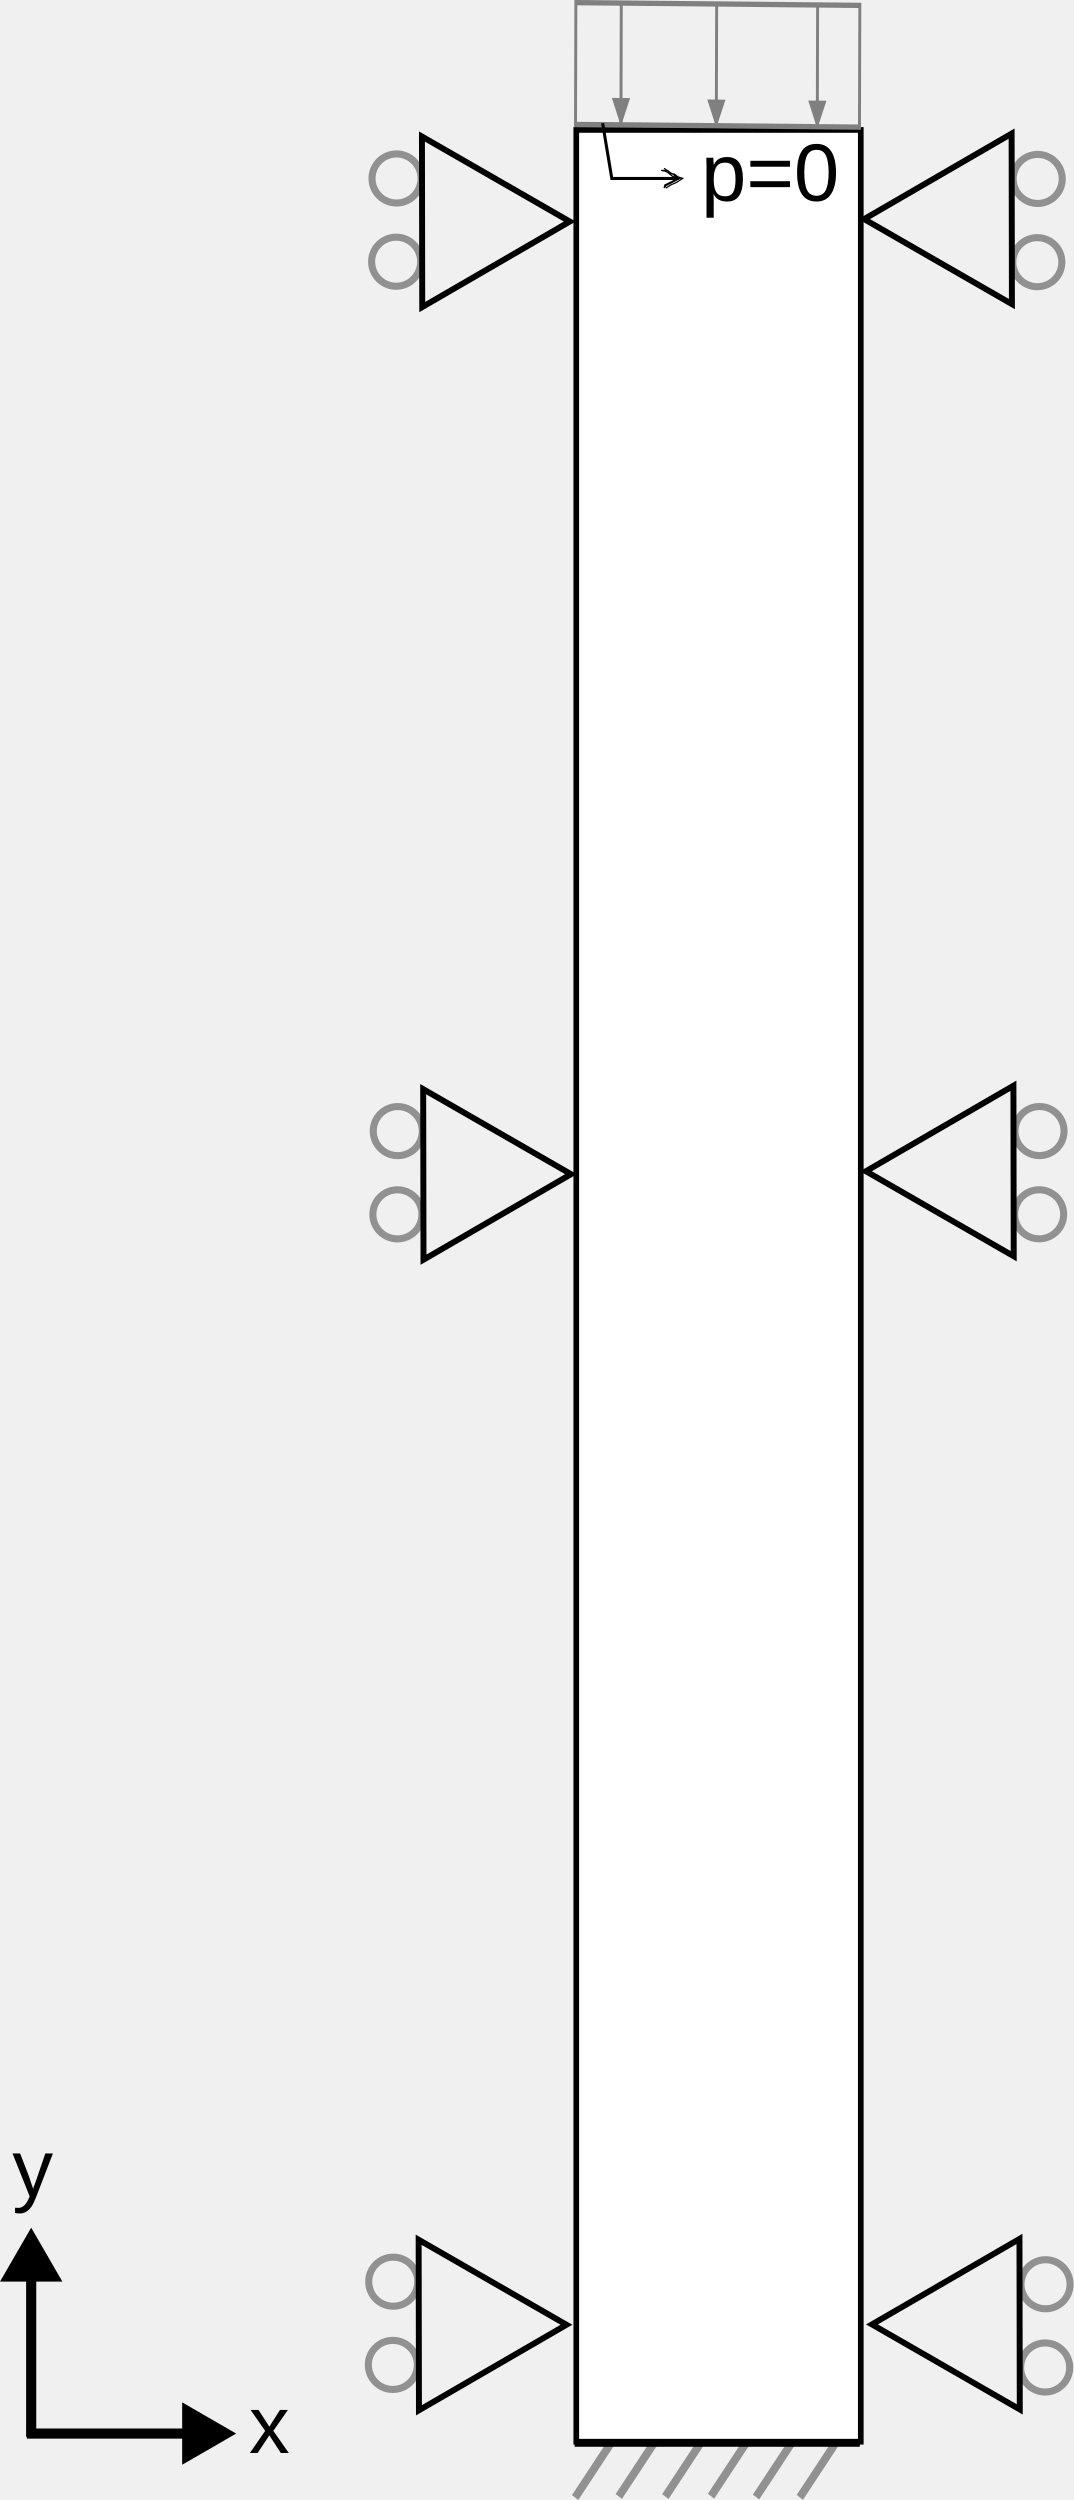
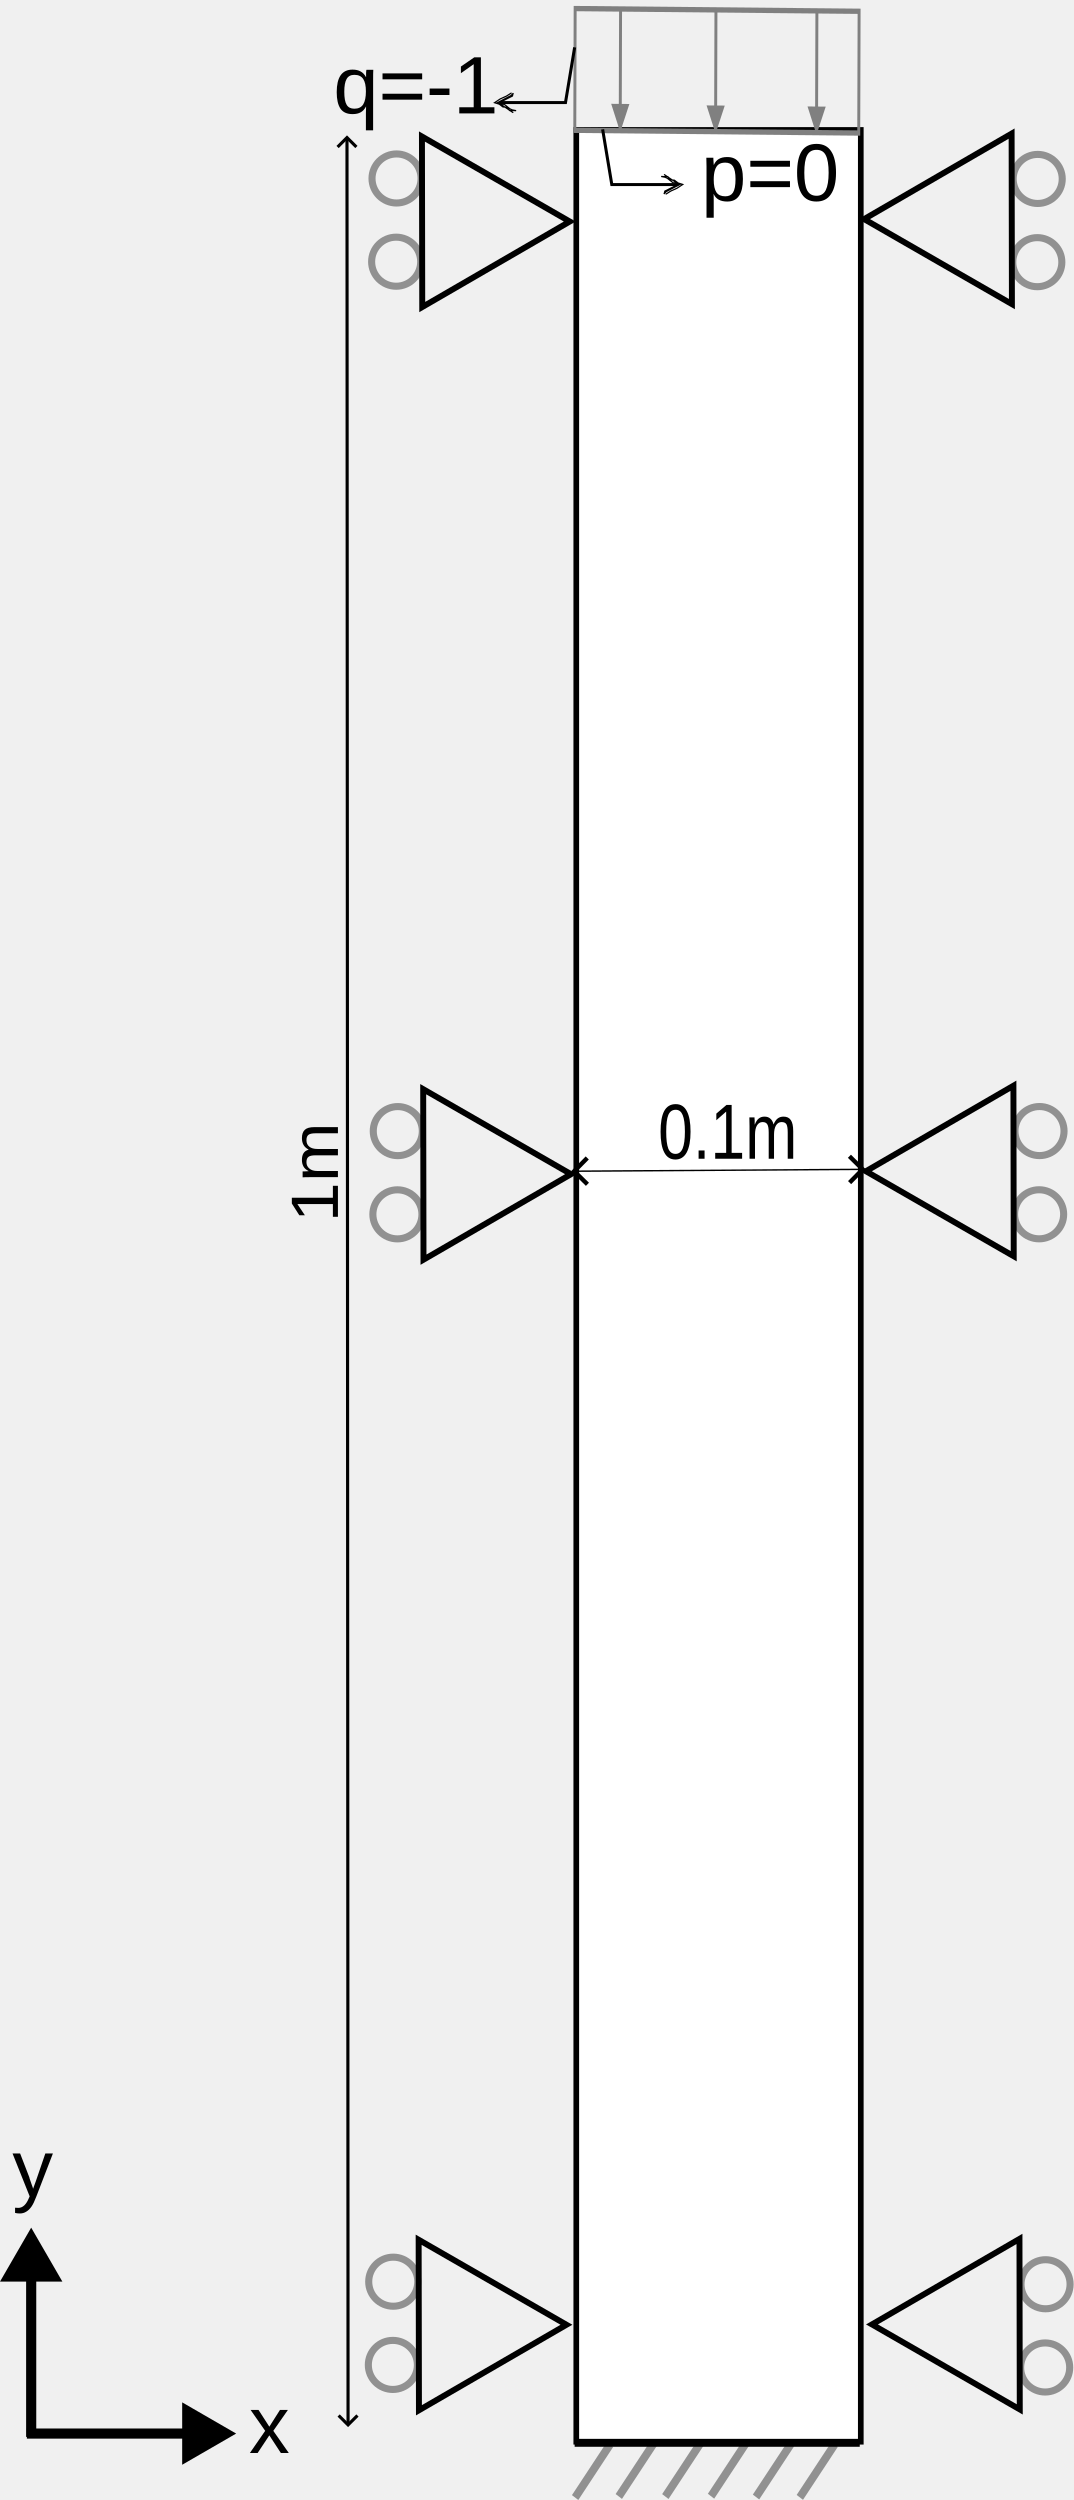
<svg xmlns="http://www.w3.org/2000/svg" width="93.109mm" height="216.808mm" viewBox="0 0 93.109 216.808" version="1.1" id="svg1">
  <defs id="defs1">
    <marker style="overflow:visible" id="Sketch" refX="0" refY="0" orient="auto-start-reverse" markerWidth="1" markerHeight="1" viewBox="0 0 1 1" preserveAspectRatio="xMidYMid">
      <path style="fill:none;stroke:context-stroke;stroke-width:0.4;stroke-linecap:round" d="m -4.542,-3.245 3.839,2.602 0.563,0.593 L -2.492,1.181 -4.411,2.14 -4.58,2.825 -4.704,3.073 -4.313,2.682 -3.975,2.309 0.666,-0.127 0.026,-0.323 -1.761,-0.604 -3.581,-2.047 -4.319,-2.392 l -1.294,-0.255 2.183,0.042 0.7,1.055 1.441,0.115 1.209,0.917 1.533,0.471 -1.86,1.238 -2.038,0.922 -1.547,0.978" id="path14" />
    </marker>
    <marker style="overflow:visible" id="Triangle" refX="3" refY="0" orient="auto-start-reverse" markerWidth="1" markerHeight="1" viewBox="0 0 1 1" preserveAspectRatio="xMidYMid" markerUnits="strokeWidth">
      <path transform="scale(0.5)" style="fill:context-stroke;fill-rule:evenodd;stroke:context-stroke;stroke-width:1pt" d="M 5.77,0 -2.88,5 V -5 Z" id="path135" />
    </marker>
    <marker style="overflow:visible" id="Triangle-1" refX="3" refY="0" orient="auto-start-reverse" markerWidth="1" markerHeight="1" viewBox="0 0 1 1" preserveAspectRatio="xMidYMid" markerUnits="strokeWidth">
      <path transform="scale(0.5)" style="fill:context-stroke;fill-rule:evenodd;stroke:context-stroke;stroke-width:1pt" d="M 5.77,0 -2.88,5 V -5 Z" id="path135-7" />
    </marker>
    <marker style="overflow:visible" id="Triangle-1-0" refX="3" refY="0" orient="auto-start-reverse" markerWidth="1" markerHeight="1" viewBox="0 0 1 1" preserveAspectRatio="xMidYMid" markerUnits="strokeWidth">
      <path transform="scale(0.5)" style="fill:context-stroke;fill-rule:evenodd;stroke:context-stroke;stroke-width:1pt" d="M 5.77,0 -2.88,5 V -5 Z" id="path135-7-8" />
    </marker>
    <marker style="overflow:visible" id="Triangle-0" refX="2" refY="0" orient="auto-start-reverse" markerWidth="1" markerHeight="1" viewBox="0 0 1 1" preserveAspectRatio="xMidYMid" markerUnits="strokeWidth">
      <path transform="scale(0.5)" style="fill:context-stroke;fill-rule:evenodd;stroke:context-stroke;stroke-width:1pt" d="M 5.77,0 -2.88,5 V -5 Z" id="path135-2" />
    </marker>
    <marker style="overflow:visible" id="Triangle-0-0" refX="2" refY="0" orient="auto-start-reverse" markerWidth="1" markerHeight="1" viewBox="0 0 1 1" preserveAspectRatio="xMidYMid" markerUnits="strokeWidth">
      <path transform="scale(0.5)" style="fill:context-stroke;fill-rule:evenodd;stroke:context-stroke;stroke-width:1pt" d="M 5.77,0 -2.88,5 V -5 Z" id="path135-2-8" />
+     </marker>
+     <marker style="overflow:visible" id="Sketch-7" refX="0" refY="0" orient="auto-start-reverse" markerWidth="1" markerHeight="1" viewBox="0 0 1 1" preserveAspectRatio="xMidYMid">
+       <path style="fill:none;stroke:context-stroke;stroke-width:0.4;stroke-linecap:round" d="m -4.542,-3.245 3.839,2.602 0.563,0.593 L -2.492,1.181 -4.411,2.14 -4.58,2.825 -4.704,3.073 -4.313,2.682 -3.975,2.309 0.666,-0.127 0.026,-0.323 -1.761,-0.604 -3.581,-2.047 -4.319,-2.392 l -1.294,-0.255 2.183,0.042 0.7,1.055 1.441,0.115 1.209,0.917 1.533,0.471 -1.86,1.238 -2.038,0.922 -1.547,0.978" id="path14-2" />
+     </marker>
+     <marker style="overflow:visible" id="ArrowWide" refX="0" refY="0" orient="auto-start-reverse" markerWidth="1" markerHeight="1" viewBox="0 0 1 1" preserveAspectRatio="xMidYMid">
+       <path style="fill:none;stroke:context-stroke;stroke-width:1;stroke-linecap:butt" d="M 3,-3 0,0 3,3" transform="rotate(180,0.125,0)" id="path2" />
+     </marker>
+     <marker style="overflow:visible" id="marker3" refX="0" refY="0" orient="auto-start-reverse" markerWidth="1" markerHeight="1" viewBox="0 0 1 1" preserveAspectRatio="xMidYMid">
+       <path style="fill:none;stroke:context-stroke;stroke-width:1;stroke-linecap:butt" d="M 3,-3 0,0 3,3" transform="rotate(180,0.125,0)" id="path3-0" />
+     </marker>
+     <marker style="overflow:visible" id="ArrowWide-2" refX="0" refY="0" orient="auto-start-reverse" markerWidth="3" markerHeight="3" viewBox="0 0 1 1" preserveAspectRatio="xMidYMid">
+       <path style="fill:none;stroke:context-stroke;stroke-width:1;stroke-linecap:butt" d="M 3,-3 0,0 3,3" transform="rotate(180,0.125,0)" id="path2-7" />
+     </marker>
+     <marker style="overflow:visible" id="marker3-6" refX="0" refY="0" orient="auto-start-reverse" markerWidth="3" markerHeight="3" viewBox="0 0 1 1" preserveAspectRatio="xMidYMid">
+       <path style="fill:none;stroke:context-stroke;stroke-width:1;stroke-linecap:butt" d="M 3,-3 0,0 3,3" transform="rotate(180,0.125,0)" id="path3-0-6" />
    </marker>
  </defs>
  <g id="layer1" transform="translate(-30.29493,-53.44757)">
    <rect style="fill:#ffffff;stroke:#000000;stroke-width:0.491;stroke-opacity:1;paint-order:fill markers stroke" id="rect1" width="24.673" height="200.486" x="80.272" y="64.717" />
    <g id="g4" transform="matrix(0,0.487,-0.487,0,121.9168,28.34224)">
      <ellipse style="fill:none;stroke:#919191;stroke-width:1.262;stroke-opacity:1" id="path3" cx="83.333" cy="117.519" rx="4.369" ry="4.369" />
      <ellipse style="fill:none;stroke:#919191;stroke-width:1.262;stroke-opacity:1" id="path3-4" cx="98.154" cy="117.588" rx="4.369" ry="4.369" />
      <path style="fill:none;stroke:#000000;stroke-width:1.058;stroke-opacity:1" id="path1-4" d="m 71.368,57.938 -15.181,0.068 -15.181,0.068 7.532,-13.181 7.532,-13.181 7.649,13.113 z" transform="rotate(0.155888,-20128.008,12897.694)" />
    </g>
    <g id="g4-0" transform="matrix(0,-0.487,0.487,0,63.02211,116.7668)">
      <ellipse style="fill:none;stroke:#919191;stroke-width:1.262;stroke-opacity:1" id="path3-92" cx="83.333" cy="117.519" rx="4.369" ry="4.369" />
      <ellipse style="fill:none;stroke:#919191;stroke-width:1.262;stroke-opacity:1" id="path3-4-6" cx="98.154" cy="117.588" rx="4.369" ry="4.369" />
      <path style="fill:none;stroke:#000000;stroke-width:1.058;stroke-opacity:1" id="path1-4-7" d="m 71.368,57.938 -15.181,0.068 -15.181,0.068 7.532,-13.181 7.532,-13.181 7.649,13.113 z" transform="rotate(0.155888,-20128.008,12897.694)" />
    </g>
    <g id="g4-0-1" transform="matrix(0,-0.487,0.487,0,63.17899,199.3381)">
      <ellipse style="fill:none;stroke:#919191;stroke-width:1.262;stroke-opacity:1" id="path3-92-0" cx="83.333" cy="117.519" rx="4.369" ry="4.369" />
      <ellipse style="fill:none;stroke:#919191;stroke-width:1.262;stroke-opacity:1" id="path3-4-6-6" cx="98.154" cy="117.588" rx="4.369" ry="4.369" />
      <path style="fill:none;stroke:#000000;stroke-width:1.058;stroke-opacity:1" id="path1-4-7-3" d="m 71.368,57.938 -15.181,0.068 -15.181,0.068 7.532,-13.181 7.532,-13.181 7.649,13.113 z" transform="rotate(0.155888,-20128.008,12897.694)" />
    </g>
    <g id="g4-0-1-5" transform="matrix(0,-0.487,0.487,0,63.70345,299.3459)">
      <ellipse style="fill:none;stroke:#919191;stroke-width:1.262;stroke-opacity:1" id="path3-92-0-0" cx="83.333" cy="117.519" rx="4.369" ry="4.369" />
      <ellipse style="fill:none;stroke:#919191;stroke-width:1.262;stroke-opacity:1" id="path3-4-6-6-1" cx="98.154" cy="117.588" rx="4.369" ry="4.369" />
      <path style="fill:none;stroke:#000000;stroke-width:1.058;stroke-opacity:1" id="path1-4-7-3-8" d="m 71.368,57.938 -15.181,0.068 -15.181,0.068 7.532,-13.181 7.532,-13.181 7.649,13.113 z" transform="rotate(0.155888,-20128.008,12897.694)" />
    </g>
    <g id="g4-8" transform="matrix(0,0.487,-0.487,0,122.025,110.9582)">
      <ellipse style="fill:none;stroke:#919191;stroke-width:1.262;stroke-opacity:1" id="path3-9" cx="83.333" cy="117.519" rx="4.369" ry="4.369" />
      <ellipse style="fill:none;stroke:#919191;stroke-width:1.262;stroke-opacity:1" id="path3-4-7" cx="98.154" cy="117.588" rx="4.369" ry="4.369" />
      <path style="fill:none;stroke:#000000;stroke-width:1.058;stroke-opacity:1" id="path1-4-6" d="m 71.368,57.938 -15.181,0.068 -15.181,0.068 7.532,-13.181 7.532,-13.181 7.649,13.113 z" transform="rotate(0.155888,-20128.008,12897.694)" />
    </g>
    <g id="g4-1" transform="matrix(0,0.487,-0.487,0,121.6306,210.7402)">
      <ellipse style="fill:none;stroke:#919191;stroke-width:1.262;stroke-opacity:1" id="path3-7" cx="83.333" cy="117.519" rx="4.369" ry="4.369" />
      <ellipse style="fill:none;stroke:#919191;stroke-width:1.262;stroke-opacity:1" id="path3-4-5" cx="98.154" cy="117.588" rx="4.369" ry="4.369" />
      <path style="fill:none;stroke:#000000;stroke-width:1.058;stroke-opacity:1" id="path1-4-0" d="m 71.368,57.938 -15.181,0.068 -15.181,0.068 7.532,-13.181 7.532,-13.181 7.649,13.113 z" transform="rotate(0.155888,-20128.008,12897.694)" />
    </g>
    <g id="g6" transform="matrix(0.6384487,0,0,0.690614,68.39603,229.1941)">
      <path style="fill:none;stroke:#919191;stroke-width:1.058;stroke-opacity:1" d="m 23.176,52.499 -4.732,6.651" id="path2-07" />
      <path style="fill:none;stroke:#919191;stroke-width:1.058;stroke-opacity:1" d="m 29.109,52.363 -4.732,6.651" id="path2-3-4" />
      <path style="fill:none;stroke:#919191;stroke-width:1.058;stroke-opacity:1" d="m 35.43,52.372 -4.732,6.651" id="path2-8-6" />
      <path style="fill:none;stroke:#919191;stroke-width:1.058;stroke-opacity:1" d="M 41.637,52.331 36.905,58.982" id="path2-0-8" />
      <path style="fill:none;stroke:#919191;stroke-width:1.058;stroke-opacity:1" d="m 47.747,52.431 -4.732,6.651" id="path2-5-3" />
      <path style="fill:none;stroke:#919191;stroke-width:1.058;stroke-opacity:1" d="m 53.698,52.477 -4.732,6.651" id="path2-9-8" />
      <path style="fill:#000000;stroke:#000000;stroke-width:0.984;stroke-dasharray:none" d="m 18.379,52.281 h 38.727" id="path6" />
    </g>
-     <g id="g5" style="stroke:#808080;stroke-opacity:1" transform="matrix(0.00129061,-0.433791,0.2423784,0.00230983,59.51193,67.49284)">
+     <g id="g5" style="stroke:#808080;stroke-opacity:1" transform="matrix(0.00129061,-0.433791,0.2423784,0.00230983,59.44936,68.0052)">
      <rect style="fill:none;stroke:#808080;stroke-width:1.058;stroke-dasharray:none;stroke-opacity:1" id="rect4" width="24.342" height="101.6" x="7.959" y="85.332" />
      <path style="fill:none;stroke:#808080;stroke-width:1.058;stroke-dasharray:none;stroke-opacity:1;marker-start:url(#Triangle)" d="M 8.124,171.831 H 32.446" id="path4" />
      <path style="fill:none;stroke:#808080;stroke-width:1.058;stroke-dasharray:none;stroke-opacity:1;marker-start:url(#Triangle-1)" d="M 8.14,135.71 H 32.462" id="path4-8" />
      <path style="fill:#808080;fill-opacity:1;stroke:#808080;stroke-width:1.058;stroke-dasharray:none;stroke-opacity:1;marker-start:url(#Triangle-1-0)" d="M 8.277,101.583 H 32.598" id="path4-8-0" />
    </g>
    <g id="g15">
      <path style="fill:none;stroke:#000000;stroke-width:0.879;stroke-dasharray:none;stroke-opacity:1;marker-start:url(#Triangle-0)" d="M 49.411,264.494 H 32.625" id="path4-89" />
      <path style="fill:none;stroke:#000000;stroke-width:0.879;stroke-dasharray:none;stroke-opacity:1;marker-start:url(#Triangle-0-0)" d="M 33,248 V 264.785" id="path4-89-7" />
      <text xml:space="preserve" style="font-style:normal;font-variant:normal;font-weight:normal;font-stretch:normal;font-size:7.056px;font-family:Arial;-inkscape-font-specification:'Arial, Normal';font-variant-ligatures:normal;font-variant-caps:normal;font-variant-numeric:normal;font-variant-east-asian:normal;fill:#000000;stroke:#000000;stroke-width:0;stroke-dasharray:none;stroke-opacity:1" x="31.366" y="243.939" id="text5-4">
        <tspan id="tspan6" x="31.366" y="243.939">y</tspan>
      </text>
      <text xml:space="preserve" style="font-style:normal;font-variant:normal;font-weight:normal;font-stretch:normal;font-size:7.056px;font-family:Arial;-inkscape-font-specification:'Arial, Normal';font-variant-ligatures:normal;font-variant-caps:normal;font-variant-numeric:normal;font-variant-east-asian:normal;fill:#000000;stroke:#000000;stroke-width:0;stroke-dasharray:none;stroke-opacity:1" x="51.885" y="266.18" id="text5-4-2">
        <tspan id="tspan7" x="51.885" y="266.18">x</tspan>
      </text>
    </g>
    <text xml:space="preserve" style="font-style:normal;font-variant:normal;font-weight:normal;font-stretch:normal;font-size:7.056px;font-family:Arial;-inkscape-font-specification:'Arial, Normal';font-variant-ligatures:normal;font-variant-caps:normal;font-variant-numeric:normal;font-variant-east-asian:normal;fill:#000000;stroke:#000000;stroke-width:0;stroke-dasharray:none;stroke-opacity:1" x="91.097" y="70.866" id="text5-4-2-6">
      <tspan id="tspan7-8" x="91.097" y="70.866">p=0</tspan>
    </text>
-     <path style="fill:none;stroke:#000000;stroke-width:0.265;stroke-dasharray:none;marker-end:url(#Sketch);paint-order:fill markers stroke" d="m 82.557,64.137 0.796,4.788 h 5.768" id="path9" />
+     <text xml:space="preserve" style="font-style:normal;font-variant:normal;font-weight:normal;font-stretch:normal;font-size:7.056px;font-family:Arial;-inkscape-font-specification:'Arial, Normal';font-variant-ligatures:normal;font-variant-caps:normal;font-variant-numeric:normal;font-variant-east-asian:normal;fill:#000000;stroke:#000000;stroke-width:0;stroke-dasharray:none;stroke-opacity:1" x="59.199" y="63.281" id="text5-4-2-6-3">
+       <tspan id="tspan7-8-9" x="59.199" y="63.281">q=-1</tspan>
+     </text>
+     <text xml:space="preserve" style="font-style:normal;font-variant:normal;font-weight:normal;font-stretch:normal;font-size:6.019px;font-family:Arial;-inkscape-font-specification:'Arial, Normal';font-variant-ligatures:normal;font-variant-caps:normal;font-variant-numeric:normal;font-variant-east-asian:normal;fill:#000000;stroke:#000000;stroke-width:0;stroke-dasharray:none;stroke-opacity:1" x="-153.889" y="61.749" id="text5-4-2-6-3-4" transform="matrix(0,-1.036059,0.9651959,0,0,0)">
+       <tspan id="tspan7-8-9-7" x="-153.889" y="61.749" style="stroke-width:0">1m</tspan>
+     </text>
+     <text xml:space="preserve" style="font-style:normal;font-variant:normal;font-weight:normal;font-stretch:normal;font-size:6.068px;font-family:Arial;-inkscape-font-specification:'Arial, Normal';font-variant-ligatures:normal;font-variant-caps:normal;font-variant-numeric:normal;font-variant-east-asian:normal;fill:#000000;stroke:#000000;stroke-width:0;stroke-dasharray:none;stroke-opacity:1" x="97.68" y="137.694" id="text5-4-2-6-3-4-1" transform="scale(0.8944743,1.117975)">
+       <tspan id="tspan7-8-9-7-1" x="97.68" y="137.694" style="stroke-width:0">0.1m</tspan>
+     </text>
+     <path style="fill:none;stroke:#000000;stroke-width:0.265;stroke-dasharray:none;marker-end:url(#Sketch);paint-order:fill markers stroke" d="m 82.557,64.666 0.796,4.788 h 5.768" id="path9" />
+     <path style="fill:none;stroke:#000000;stroke-width:0.265;stroke-dasharray:none;marker-end:url(#Sketch-7);paint-order:fill markers stroke" d="m 80.131,57.554 -0.796,4.788 h -5.768" id="path9-3" />
+     <path style="fill:none;fill-rule:evenodd;stroke:#000000;stroke-width:0.272;stroke-dasharray:none;marker-start:url(#ArrowWide);marker-end:url(#marker3);paint-order:fill markers stroke" d="m 60.387,65.448 0.092,198.226" id="path1" />
+     <path style="fill:none;fill-rule:evenodd;stroke:#000000;stroke-width:0.127;stroke-dasharray:none;marker-start:url(#ArrowWide-2);marker-end:url(#marker3-6);paint-order:fill markers stroke" d="M 105.014,154.858 80.184,155.018" id="path1-8" />
  </g>
</svg>
